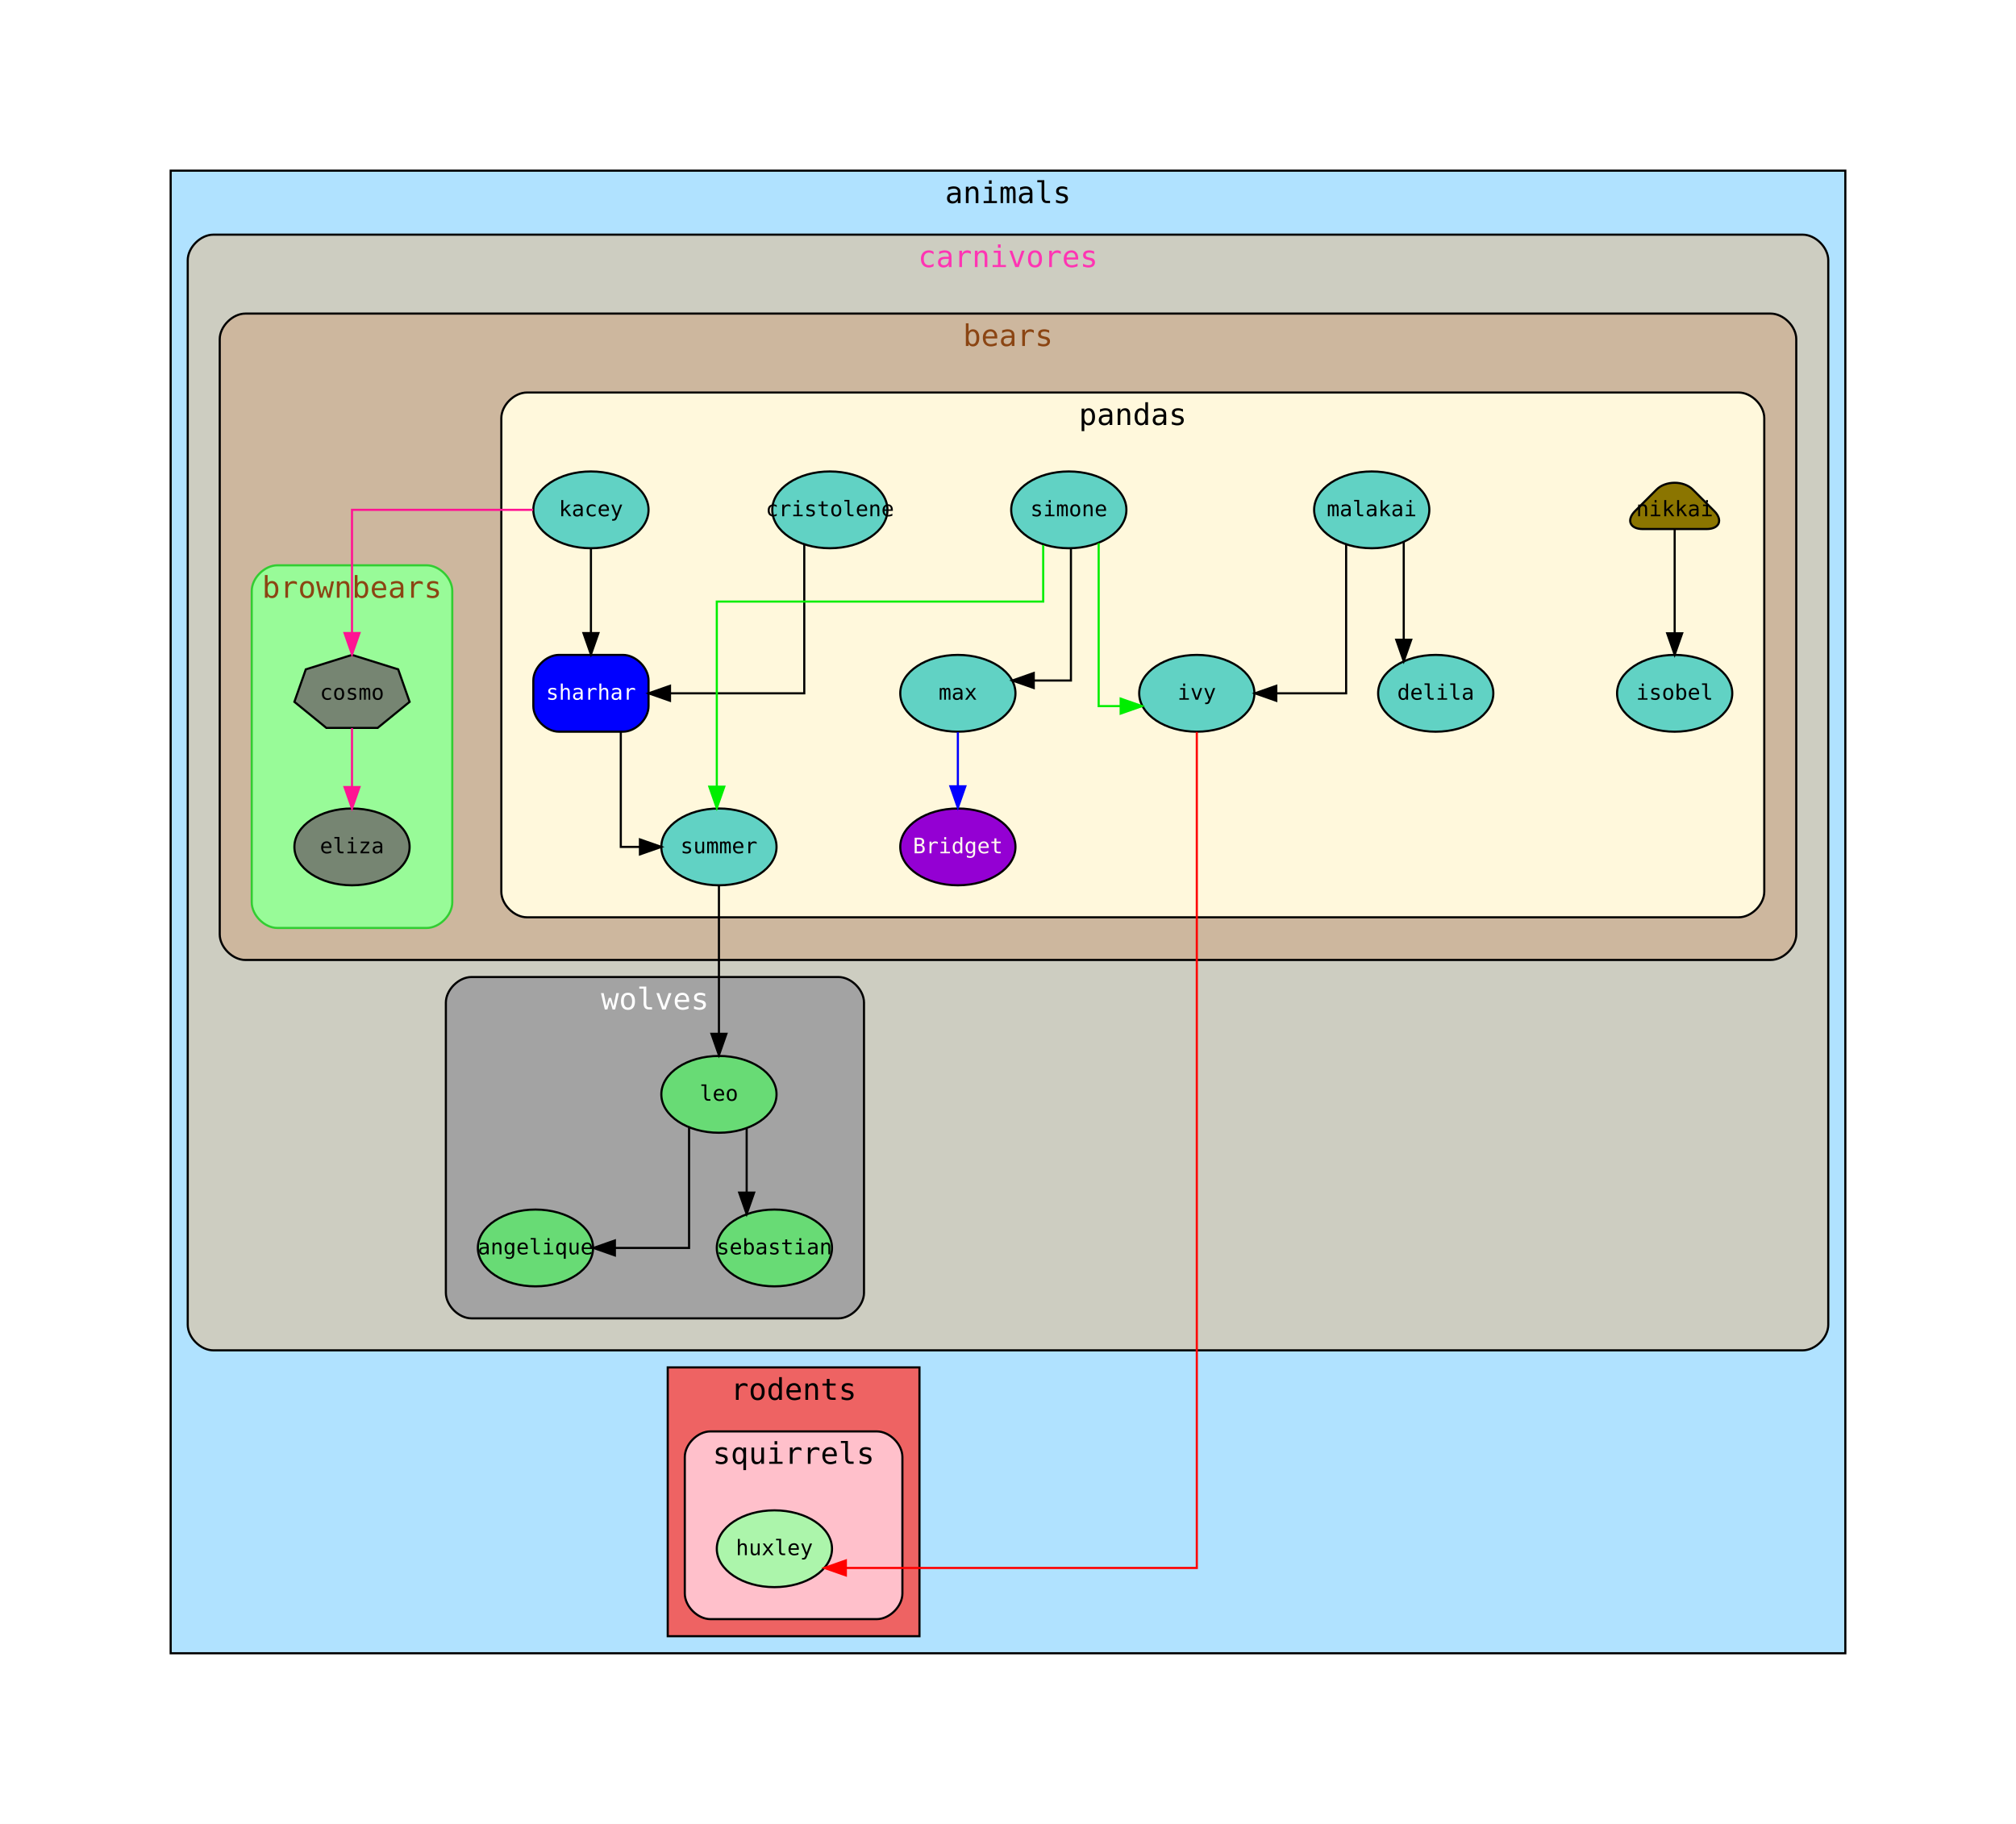
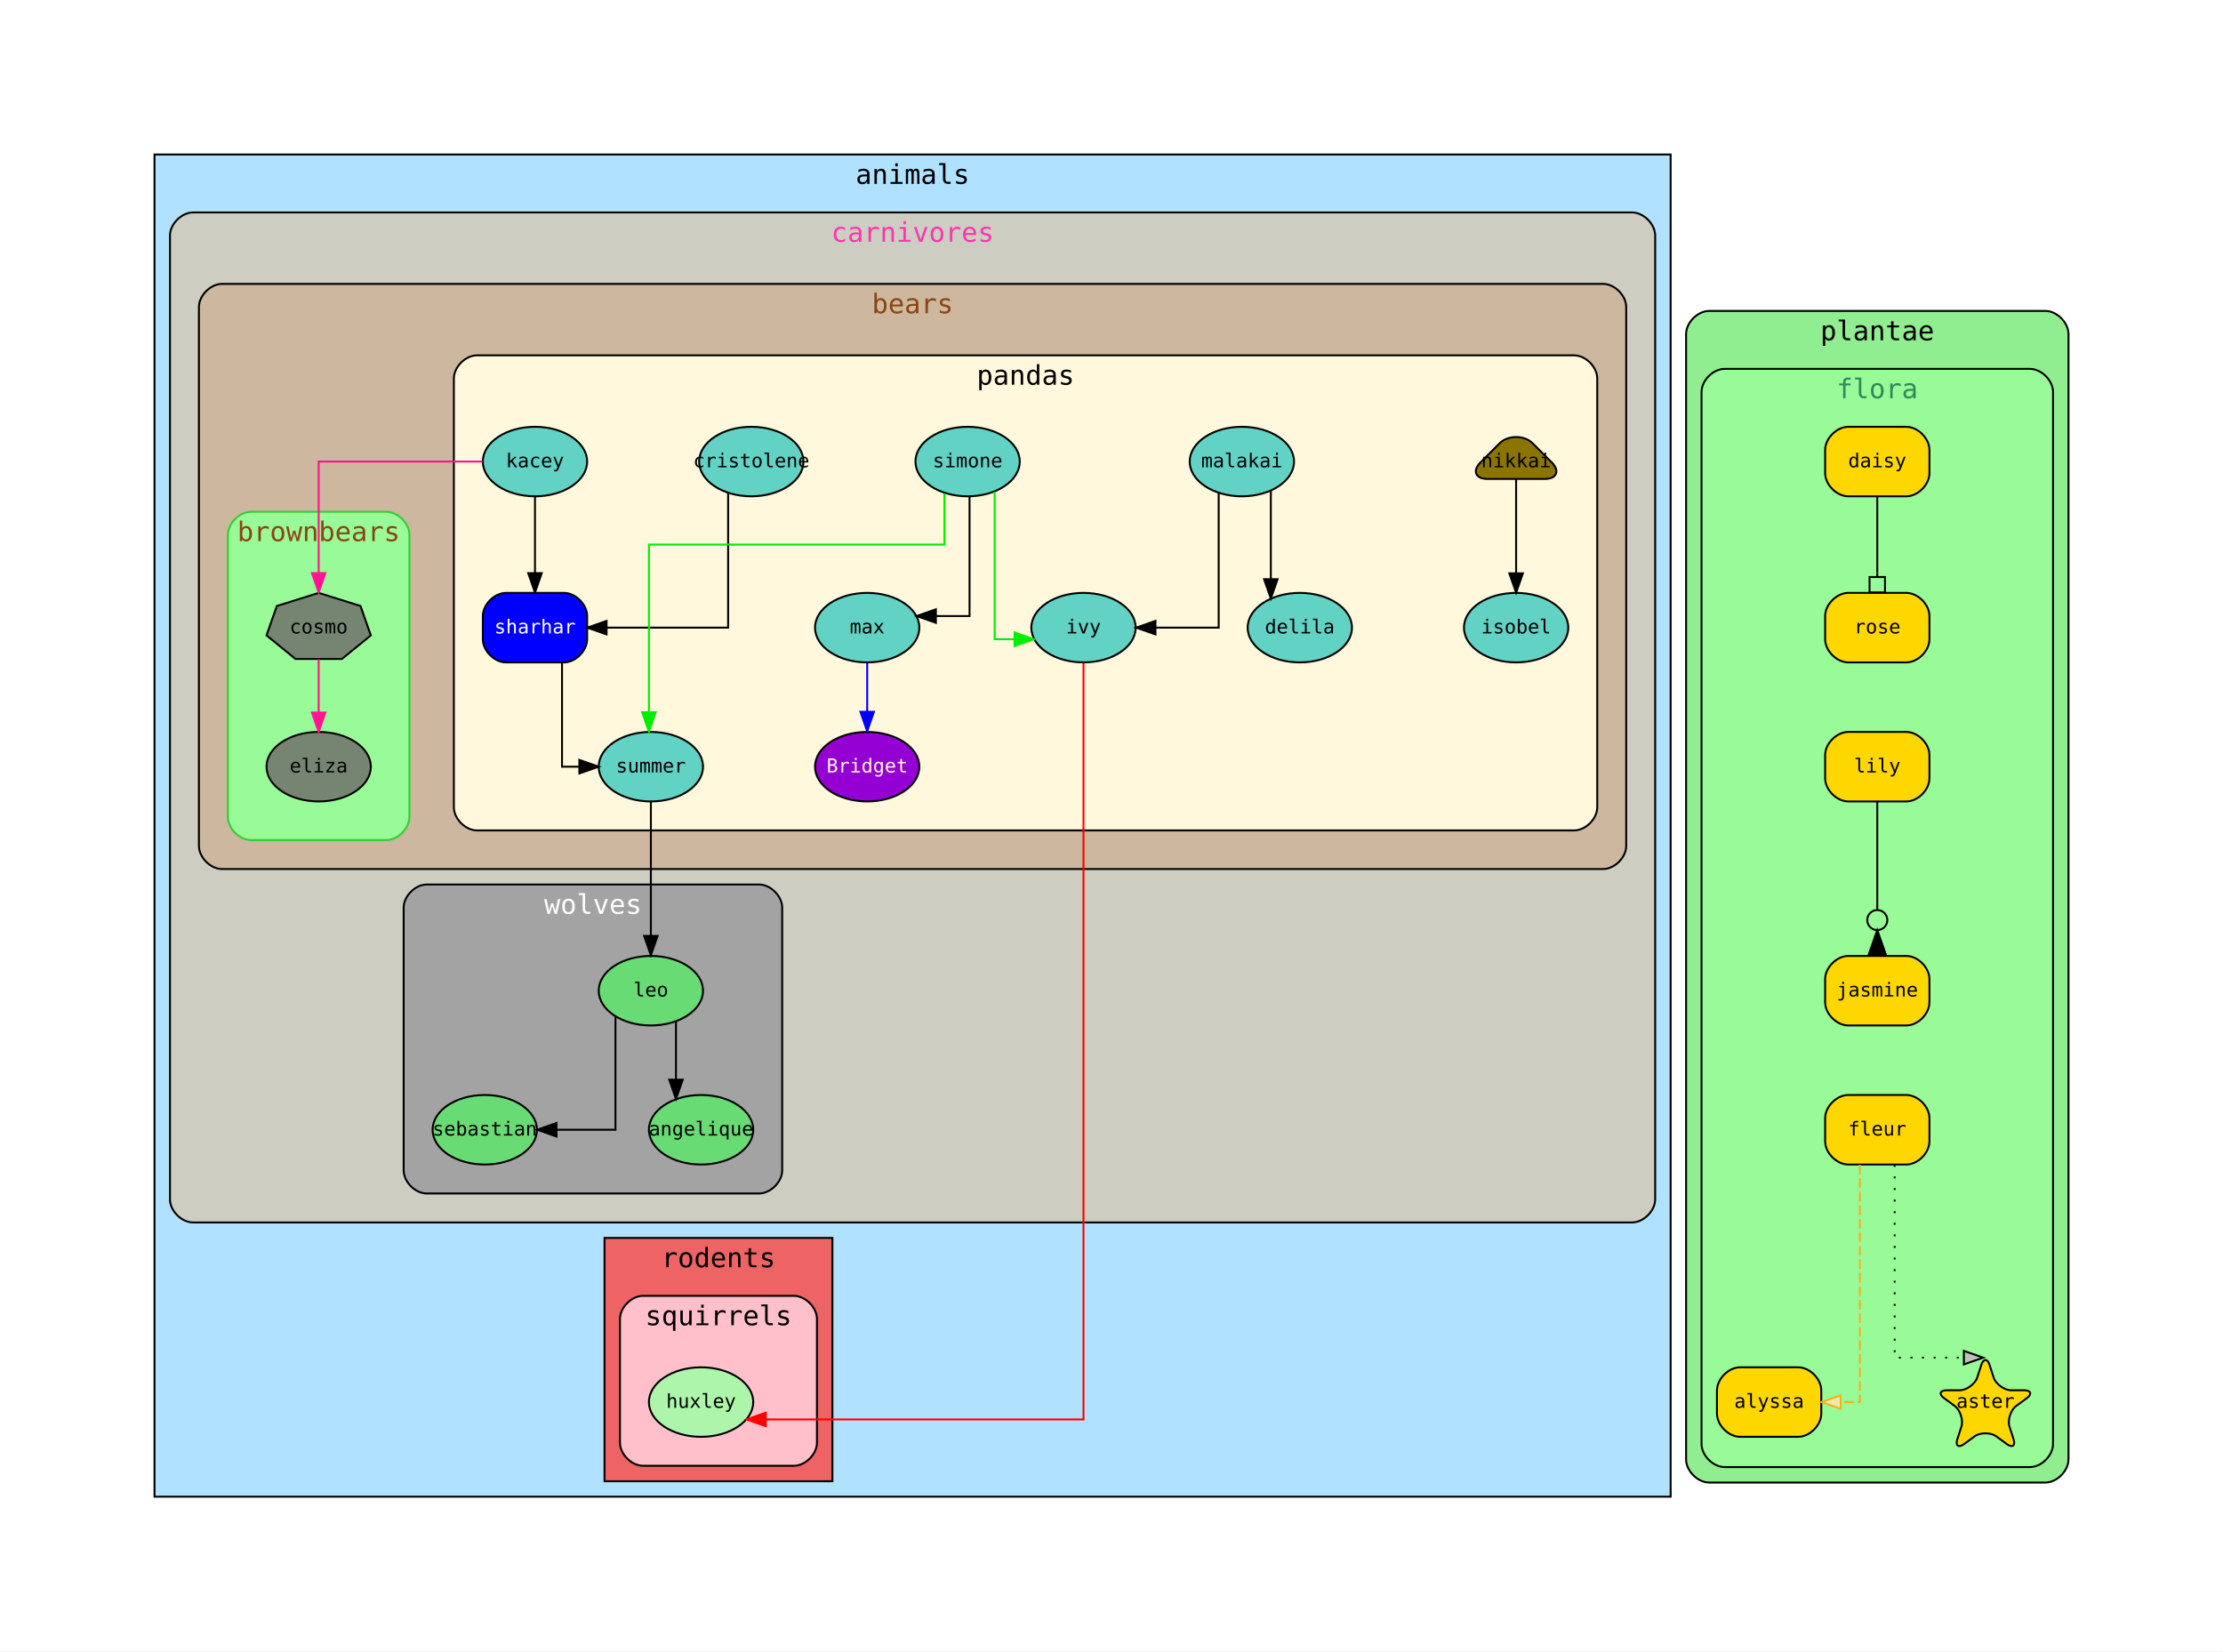
- <svg xmlns="http://www.w3.org/2000/svg" width="945pt" height="855pt" viewBox="0.00 0.00 945.00 855.00">
+ <svg xmlns="http://www.w3.org/2000/svg" width="1151pt" height="855pt" viewBox="0.00 0.00 1151.00 855.00">
  <g id="graph0" class="graph" transform="scale(1 1) rotate(0) translate(72 783)">
-     <polygon fill="#ffffff" stroke="transparent" points="-72,72 -72,-783 873,-783 873,72 -72,72" />
+     <polygon fill="#ffffff" stroke="transparent" points="-72,72 -72,-783 1079,-783 1079,72 -72,72" />
    <g id="clust1" class="cluster">
      <polygon fill="#b0e2ff" stroke="#000000" points="8,-8 8,-703 793,-703 793,-8 8,-8" />
      <text text-anchor="middle" x="400.5" y="-687.8" font-family="Monospace" font-size="14.00" fill="#000000">animals</text>
    </g>
    <g id="clust2" class="cluster">
      <path fill="#cdcdc1" stroke="#000000" d="M28,-150C28,-150 773,-150 773,-150 779,-150 785,-156 785,-162 785,-162 785,-661 785,-661 785,-667 779,-673 773,-673 773,-673 28,-673 28,-673 22,-673 16,-667 16,-661 16,-661 16,-162 16,-162 16,-156 22,-150 28,-150" />
      <text text-anchor="middle" x="400.5" y="-657.8" font-family="Monospace" font-size="14.00" fill="#ff34b3">carnivores</text>
    </g>
    <g id="clust3" class="cluster">
+       <path fill="#cdb79e" stroke="#000000" d="M43,-333C43,-333 758,-333 758,-333 764,-333 770,-339 770,-345 770,-345 770,-624 770,-624 770,-630 764,-636 758,-636 758,-636 43,-636 43,-636 37,-636 31,-630 31,-624 31,-624 31,-345 31,-345 31,-339 37,-333 43,-333" />
+       <text text-anchor="middle" x="400.5" y="-620.8" font-family="Monospace" font-size="14.00" fill="#8b4513">bears</text>
+     </g>
+     <g id="clust4" class="cluster">
+       <path fill="#fff8dc" stroke="#000000" d="M175,-353C175,-353 743,-353 743,-353 749,-353 755,-359 755,-365 755,-365 755,-587 755,-587 755,-593 749,-599 743,-599 743,-599 175,-599 175,-599 169,-599 163,-593 163,-587 163,-587 163,-365 163,-365 163,-359 169,-353 175,-353" />
+       <text text-anchor="middle" x="459" y="-583.8" font-family="Monospace" font-size="14.00" fill="#000000">pandas</text>
+     </g>
+     <g id="clust8" class="cluster">
+       <path fill="#98fb98" stroke="#32cd32" d="M58,-348C58,-348 128,-348 128,-348 134,-348 140,-354 140,-360 140,-360 140,-506 140,-506 140,-512 134,-518 128,-518 128,-518 58,-518 58,-518 52,-518 46,-512 46,-506 46,-506 46,-360 46,-360 46,-354 52,-348 58,-348" />
+       <text text-anchor="middle" x="93" y="-502.8" font-family="Monospace" font-size="14.00" fill="#8b4513">brownbears</text>
+     </g>
+     <g id="clust9" class="cluster">
      <path fill="#a3a3a3" stroke="#000000" d="M149,-165C149,-165 321,-165 321,-165 327,-165 333,-171 333,-177 333,-177 333,-313 333,-313 333,-319 327,-325 321,-325 321,-325 149,-325 149,-325 143,-325 137,-319 137,-313 137,-313 137,-177 137,-177 137,-171 143,-165 149,-165" />
      <text text-anchor="middle" x="235" y="-309.8" font-family="Monospace" font-size="14.00" fill="#ffffff">wolves</text>
-     </g>
-     <g id="clust4" class="cluster">
-       <path fill="#cdb79e" stroke="#000000" d="M43,-333C43,-333 758,-333 758,-333 764,-333 770,-339 770,-345 770,-345 770,-624 770,-624 770,-630 764,-636 758,-636 758,-636 43,-636 43,-636 37,-636 31,-630 31,-624 31,-624 31,-345 31,-345 31,-339 37,-333 43,-333" />
-       <text text-anchor="middle" x="400.5" y="-620.8" font-family="Monospace" font-size="14.00" fill="#8b4513">bears</text>
-     </g>
-     <g id="clust5" class="cluster">
-       <path fill="#98fb98" stroke="#32cd32" d="M58,-348C58,-348 128,-348 128,-348 134,-348 140,-354 140,-360 140,-360 140,-506 140,-506 140,-512 134,-518 128,-518 128,-518 58,-518 58,-518 52,-518 46,-512 46,-506 46,-506 46,-360 46,-360 46,-354 52,-348 58,-348" />
-       <text text-anchor="middle" x="93" y="-502.8" font-family="Monospace" font-size="14.00" fill="#8b4513">brownbears</text>
-     </g>
-     <g id="clust6" class="cluster">
-       <path fill="#fff8dc" stroke="#000000" d="M175,-353C175,-353 743,-353 743,-353 749,-353 755,-359 755,-365 755,-365 755,-587 755,-587 755,-593 749,-599 743,-599 743,-599 175,-599 175,-599 169,-599 163,-593 163,-587 163,-587 163,-365 163,-365 163,-359 169,-353 175,-353" />
-       <text text-anchor="middle" x="459" y="-583.8" font-family="Monospace" font-size="14.00" fill="#000000">pandas</text>
    </g>
    <g id="clust10" class="cluster">
      <polygon fill="#ee6363" stroke="#000000" points="241,-16 241,-142 359,-142 359,-16 241,-16" />
      <text text-anchor="middle" x="300" y="-126.8" font-family="Monospace" font-size="14.00" fill="#000000">rodents</text>
    </g>
    <g id="clust11" class="cluster">
      <path fill="#ffc0cb" stroke="#000000" d="M261,-24C261,-24 339,-24 339,-24 345,-24 351,-30 351,-36 351,-36 351,-100 351,-100 351,-106 345,-112 339,-112 339,-112 261,-112 261,-112 255,-112 249,-106 249,-100 249,-100 249,-36 249,-36 249,-30 255,-24 261,-24" />
      <text text-anchor="middle" x="300" y="-96.8" font-family="Monospace" font-size="14.00" fill="#000000">squirrels</text>
    </g>
+     <g id="clust12" class="cluster">
+       <path fill="#90ee90" stroke="#000000" d="M813,-15.322C813,-15.322 987,-15.322 987,-15.322 993,-15.322 999,-21.322 999,-27.322 999,-27.322 999,-610 999,-610 999,-616 993,-622 987,-622 987,-622 813,-622 813,-622 807,-622 801,-616 801,-610 801,-610 801,-27.322 801,-27.322 801,-21.322 807,-15.322 813,-15.322" />
+       <text text-anchor="middle" x="900" y="-606.8" font-family="Monospace" font-size="14.00" fill="#000000">plantae</text>
+     </g>
+     <g id="clust13" class="cluster">
+       <path fill="#98fb98" stroke="#000000" d="M821,-23.322C821,-23.322 979,-23.322 979,-23.322 985,-23.322 991,-29.322 991,-35.322 991,-35.322 991,-580 991,-580 991,-586 985,-592 979,-592 979,-592 821,-592 821,-592 815,-592 809,-586 809,-580 809,-580 809,-35.322 809,-35.322 809,-29.322 815,-23.322 821,-23.322" />
+       <text text-anchor="middle" x="900" y="-576.8" font-family="Monospace" font-size="14.00" fill="#2e8b57">flora</text>
+     </g>
    <g id="node1" class="node">
      <ellipse fill="#61d2c4" stroke="#000000" cx="601" cy="-458" rx="27" ry="18" />
      <text text-anchor="middle" x="601" y="-455" font-family="Monospace" font-size="10.00" fill="#000000">delila</text>
    </g>
    <g id="node2" class="node">
      <ellipse fill="#acf5ab" stroke="#000000" cx="291" cy="-57" rx="27" ry="18" />
      <text text-anchor="middle" x="291" y="-54" font-family="Monospace" font-size="10.00" fill="#000000">huxley</text>
    </g>
    <g id="node3" class="node">
      <ellipse fill="#61d2c4" stroke="#000000" cx="317" cy="-544" rx="27" ry="18" />
      <text text-anchor="middle" x="317" y="-541" font-family="Monospace" font-size="10.00" fill="#000000">cristolene</text>
    </g>
    <g id="node12" class="node">
      <path fill="#0000ff" stroke="#000000" d="M220,-476C220,-476 190,-476 190,-476 184,-476 178,-470 178,-464 178,-464 178,-452 178,-452 178,-446 184,-440 190,-440 190,-440 220,-440 220,-440 226,-440 232,-446 232,-452 232,-452 232,-464 232,-464 232,-470 226,-476 220,-476" />
      <text text-anchor="middle" x="205" y="-455" font-family="Monospace" font-size="10.00" fill="#ffffff">sharhar</text>
    </g>
    <g id="edge2" class="edge">
      <path fill="none" stroke="#000000" d="M305,-527.824C305,-502.912 305,-458 305,-458 305,-458 242.061,-458 242.061,-458" />
      <polygon fill="#000000" stroke="#000000" points="242.061,-454.5 232.061,-458 242.061,-461.5 242.061,-454.5" />
    </g>
    <g id="node4" class="node">
      <path fill="#8b7500" stroke="#000000" d="M704.515,-553.515C704.515,-553.515 694.485,-543.485 694.485,-543.485 690.243,-539.243 692,-535 698,-535 698,-535 728,-535 728,-535 734,-535 735.757,-539.243 731.515,-543.485 731.515,-543.485 721.485,-553.515 721.485,-553.515 717.243,-557.757 708.757,-557.757 704.515,-553.515" />
      <text text-anchor="middle" x="713" y="-541" font-family="Monospace" font-size="10.00" fill="#000000">nikkai</text>
    </g>
    <g id="node13" class="node">
      <ellipse fill="#61d2c4" stroke="#000000" cx="713" cy="-458" rx="27" ry="18" />
      <text text-anchor="middle" x="713" y="-455" font-family="Monospace" font-size="10.00" fill="#000000">isobel</text>
    </g>
-     <g id="edge3" class="edge">
+     <g id="edge4" class="edge">
      <path fill="none" stroke="#000000" d="M713,-534.797C713,-534.797 713,-486.114 713,-486.114" />
      <polygon fill="#000000" stroke="#000000" points="716.5,-486.114 713,-476.114 709.5,-486.114 716.5,-486.114" />
    </g>
    <g id="node5" class="node">
      <ellipse fill="#768572" stroke="#000000" cx="93" cy="-386" rx="27" ry="18" />
      <text text-anchor="middle" x="93" y="-383" font-family="Monospace" font-size="10.00" fill="#000000">eliza</text>
    </g>
    <g id="node6" class="node">
      <ellipse fill="#61d2c4" stroke="#000000" cx="571" cy="-544" rx="27" ry="18" />
      <text text-anchor="middle" x="571" y="-541" font-family="Monospace" font-size="10.00" fill="#000000">malakai</text>
    </g>
-     <g id="edge5" class="edge">
+     <g id="edge6" class="edge">
      <path fill="none" stroke="#000000" d="M586,-529.02C586,-529.02 586,-483.097 586,-483.097" />
      <polygon fill="#000000" stroke="#000000" points="589.5,-483.097 586,-473.097 582.5,-483.097 589.5,-483.097" />
    </g>
    <g id="node18" class="node">
      <ellipse fill="#61d2c4" stroke="#000000" cx="489" cy="-458" rx="27" ry="18" />
      <text text-anchor="middle" x="489" y="-455" font-family="Monospace" font-size="10.00" fill="#000000">ivy</text>
    </g>
-     <g id="edge6" class="edge">
+     <g id="edge7" class="edge">
      <path fill="none" stroke="#000000" d="M559,-527.824C559,-502.912 559,-458 559,-458 559,-458 526.264,-458 526.264,-458" />
      <polygon fill="#000000" stroke="#000000" points="526.264,-454.5 516.264,-458 526.264,-461.5 526.264,-454.5" />
    </g>
    <g id="node7" class="node">
      <ellipse fill="#61d2c4" stroke="#000000" cx="377" cy="-458" rx="27" ry="18" />
      <text text-anchor="middle" x="377" y="-455" font-family="Monospace" font-size="10.00" fill="#000000">max</text>
    </g>
    <g id="node8" class="node">
      <ellipse fill="#9400d3" stroke="#000000" cx="377" cy="-386" rx="27" ry="18" />
      <text text-anchor="middle" x="377" y="-383" font-family="Monospace" font-size="10.00" fill="#fffaf0">Bridget</text>
    </g>
-     <g id="edge7" class="edge">
+     <g id="edge8" class="edge">
      <path fill="none" stroke="#0000ff" d="M377,-439.831C377,-439.831 377,-414.413 377,-414.413" />
      <polygon fill="#0000ff" stroke="#0000ff" points="380.5,-414.413 377,-404.413 373.5,-414.413 380.5,-414.413" />
    </g>
    <g id="node9" class="node">
      <ellipse fill="#61d2c4" stroke="#000000" cx="429" cy="-544" rx="27" ry="18" />
      <text text-anchor="middle" x="429" y="-541" font-family="Monospace" font-size="10.00" fill="#000000">simone</text>
    </g>
-     <g id="edge9" class="edge">
+     <g id="edge10" class="edge">
      <path fill="none" stroke="#000000" d="M430,-525.847C430,-502.243 430,-464 430,-464 430,-464 412.568,-464 412.568,-464" />
      <polygon fill="#000000" stroke="#000000" points="412.569,-460.5 402.568,-464 412.568,-467.5 412.569,-460.5" />
    </g>
    <g id="node17" class="node">
      <ellipse fill="#61d2c4" stroke="#000000" cx="265" cy="-386" rx="27" ry="18" />
      <text text-anchor="middle" x="265" y="-383" font-family="Monospace" font-size="10.00" fill="#000000">summer</text>
    </g>
-     <g id="edge10" class="edge">
+     <g id="edge11" class="edge">
      <path fill="none" stroke="#00ee00" d="M417,-527.498C417,-515.372 417,-501 417,-501 417,-501 264,-501 264,-501 264,-501 264,-414.222 264,-414.222" />
      <polygon fill="#00ee00" stroke="#00ee00" points="267.5,-414.222 264,-404.222 260.5,-414.222 267.5,-414.222" />
    </g>
-     <g id="edge11" class="edge">
+     <g id="edge12" class="edge">
      <path fill="none" stroke="#00ee00" d="M443,-528.394C443,-502.145 443,-452 443,-452 443,-452 453.31,-452 453.31,-452" />
      <polygon fill="#00ee00" stroke="#00ee00" points="453.31,-455.5 463.31,-452 453.31,-448.5 453.31,-455.5" />
    </g>
    <g id="node10" class="node">
      <polygon fill="#768572" stroke="#000000" points="120,-453.995 114.652,-469.223 93,-476 71.348,-469.223 66,-453.995 80.984,-441.783 105.016,-441.783 120,-453.995" />
      <text text-anchor="middle" x="93" y="-455" font-family="Monospace" font-size="10.00" fill="#000000">cosmo</text>
    </g>
-     <g id="edge12" class="edge">
+     <g id="edge13" class="edge">
      <path fill="none" stroke="#ff1493" d="M93,-441.662C93,-441.662 93,-414.042 93,-414.042" />
      <polygon fill="#ff1493" stroke="#ff1493" points="96.5,-414.042 93,-404.042 89.5,-414.042 96.5,-414.042" />
    </g>
    <g id="node11" class="node">
-       <ellipse fill="#68db75" stroke="#000000" cx="179" cy="-198" rx="27" ry="18" />
-       <text text-anchor="middle" x="179" y="-195" font-family="Monospace" font-size="10.00" fill="#000000">angelique</text>
-     </g>
-     <g id="edge14" class="edge">
+       <ellipse fill="#68db75" stroke="#000000" cx="291" cy="-198" rx="27" ry="18" />
+       <text text-anchor="middle" x="291" y="-195" font-family="Monospace" font-size="10.00" fill="#000000">angelique</text>
+     </g>
+     <g id="edge15" class="edge">
      <path fill="none" stroke="#000000" d="M219,-439.831C219,-418.502 219,-386 219,-386 219,-386 227.976,-386 227.976,-386" />
      <polygon fill="#000000" stroke="#000000" points="227.976,-389.5 237.976,-386 227.976,-382.5 227.976,-389.5" />
    </g>
    <g id="node14" class="node">
-       <ellipse fill="#68db75" stroke="#000000" cx="291" cy="-198" rx="27" ry="18" />
-       <text text-anchor="middle" x="291" y="-195" font-family="Monospace" font-size="10.00" fill="#000000">sebastian</text>
+       <ellipse fill="#68db75" stroke="#000000" cx="179" cy="-198" rx="27" ry="18" />
+       <text text-anchor="middle" x="179" y="-195" font-family="Monospace" font-size="10.00" fill="#000000">sebastian</text>
    </g>
    <g id="node15" class="node">
      <ellipse fill="#61d2c4" stroke="#000000" cx="205" cy="-544" rx="27" ry="18" />
      <text text-anchor="middle" x="205" y="-541" font-family="Monospace" font-size="10.00" fill="#000000">kacey</text>
    </g>
-     <g id="edge16" class="edge">
+     <g id="edge20" class="edge">
      <path fill="none" stroke="#ff1493" d="M177.888,-544C144.741,-544 93,-544 93,-544 93,-544 93,-486.238 93,-486.238" />
      <polygon fill="#ff1493" stroke="#ff1493" points="96.5,-486.238 93,-476.238 89.5,-486.238 96.5,-486.238" />
    </g>
-     <g id="edge17" class="edge">
+     <g id="edge21" class="edge">
      <path fill="none" stroke="#000000" d="M205,-525.762C205,-525.762 205,-486.212 205,-486.212" />
      <polygon fill="#000000" stroke="#000000" points="208.5,-486.212 205,-476.212 201.5,-486.212 208.5,-486.212" />
    </g>
    <g id="node16" class="node">
      <ellipse fill="#68db75" stroke="#000000" cx="265" cy="-270" rx="27" ry="18" />
      <text text-anchor="middle" x="265" y="-267" font-family="Monospace" font-size="10.00" fill="#000000">leo</text>
    </g>
-     <g id="edge18" class="edge">
-       <path fill="none" stroke="#000000" d="M251,-254.377C251,-233.201 251,-198 251,-198 251,-198 216.22,-198 216.22,-198" />
-       <polygon fill="#000000" stroke="#000000" points="216.22,-194.5 206.22,-198 216.22,-201.5 216.22,-194.5" />
-     </g>
-     <g id="edge19" class="edge">
+     <g id="edge23" class="edge">
      <path fill="none" stroke="#000000" d="M278,-254.021C278,-254.021 278,-223.935 278,-223.935" />
      <polygon fill="#000000" stroke="#000000" points="281.5,-223.934 278,-213.935 274.5,-223.935 281.5,-223.934" />
    </g>
-     <g id="edge21" class="edge">
+     <g id="edge24" class="edge">
+       <path fill="none" stroke="#000000" d="M246.667,-256.457C246.667,-235.601 246.667,-198 246.667,-198 246.667,-198 216.133,-198 216.133,-198" />
+       <polygon fill="#000000" stroke="#000000" points="216.133,-194.5 206.133,-198 216.133,-201.5 216.133,-194.5" />
+     </g>
+     <g id="edge27" class="edge">
      <path fill="none" stroke="#000000" d="M265,-367.875C265,-367.875 265,-298.38 265,-298.38" />
      <polygon fill="#000000" stroke="#000000" points="268.5,-298.38 265,-288.38 261.5,-298.381 268.5,-298.38" />
    </g>
-     <g id="edge22" class="edge">
+     <g id="edge28" class="edge">
      <path fill="none" stroke="#ff0000" d="M489,-439.854C489,-360.506 489,-48 489,-48 489,-48 324.491,-48 324.491,-48" />
      <polygon fill="#ff0000" stroke="#ff0000" points="324.491,-44.5 314.491,-48 324.491,-51.5 324.491,-44.5" />
    </g>
+     <g id="node19" class="node">
+       <path fill="#ffd700" stroke="#000000" d="M976.125,-63.104C976.125,-63.104 969.249,-63.104 969.249,-63.104 965.812,-63.104 961.318,-66.376 960.263,-69.647 960.263,-69.647 958.111,-76.315 958.111,-76.315 957.056,-79.587 954.944,-79.587 953.889,-76.315 953.889,-76.315 951.737,-69.647 951.737,-69.647 950.682,-66.376 946.188,-63.104 942.751,-63.104 942.751,-63.104 935.875,-63.104 935.875,-63.104 932.438,-63.104 931.774,-61.075 934.549,-59.045 934.549,-59.045 940.138,-54.955 940.138,-54.955 942.913,-52.925 944.631,-47.624 943.576,-44.352 943.576,-44.352 941.424,-37.685 941.424,-37.685 940.369,-34.413 942.087,-33.172 944.862,-35.201 944.862,-35.201 950.451,-39.291 950.451,-39.291 953.226,-41.321 958.774,-41.321 961.549,-39.291 961.549,-39.291 967.138,-35.201 967.138,-35.201 969.913,-33.172 971.631,-34.413 970.576,-37.685 970.576,-37.685 968.424,-44.352 968.424,-44.352 967.369,-47.624 969.087,-52.925 971.862,-54.955 971.862,-54.955 977.451,-59.045 977.451,-59.045 980.226,-61.075 979.562,-63.104 976.125,-63.104" />
+       <text text-anchor="middle" x="956" y="-54" font-family="Monospace" font-size="10.00" fill="#000000">aster</text>
+     </g>
+     <g id="node20" class="node">
+       <path fill="#ffd700" stroke="#000000" d="M915,-288C915,-288 885,-288 885,-288 879,-288 873,-282 873,-276 873,-276 873,-264 873,-264 873,-258 879,-252 885,-252 885,-252 915,-252 915,-252 921,-252 927,-258 927,-264 927,-264 927,-276 927,-276 927,-282 921,-288 915,-288" />
+       <text text-anchor="middle" x="900" y="-267" font-family="Monospace" font-size="10.00" fill="#000000">jasmine</text>
+     </g>
+     <g id="node21" class="node">
+       <path fill="#ffd700" stroke="#000000" d="M915,-216C915,-216 885,-216 885,-216 879,-216 873,-210 873,-204 873,-204 873,-192 873,-192 873,-186 879,-180 885,-180 885,-180 915,-180 915,-180 921,-180 927,-186 927,-192 927,-192 927,-204 927,-204 927,-210 921,-216 915,-216" />
+       <text text-anchor="middle" x="900" y="-195" font-family="Monospace" font-size="10.00" fill="#000000">fleur</text>
+     </g>
+     <g id="edge16" class="edge">
+       <path fill="none" stroke="#000000" stroke-dasharray="1,5" d="M909,-179.821C909,-146.721 909,-80 909,-80 909,-80 944.838,-80 944.838,-80" />
+       <polygon fill="#c0c0c0" stroke="#000000" points="944.838,-83.5 954.838,-80 944.838,-76.5 944.838,-83.5" />
+     </g>
+     <g id="node22" class="node">
+       <path fill="#ffd700" stroke="#000000" d="M859,-75C859,-75 829,-75 829,-75 823,-75 817,-69 817,-63 817,-63 817,-51 817,-51 817,-45 823,-39 829,-39 829,-39 859,-39 859,-39 865,-39 871,-45 871,-51 871,-51 871,-63 871,-63 871,-69 865,-75 859,-75" />
+       <text text-anchor="middle" x="844" y="-54" font-family="Monospace" font-size="10.00" fill="#000000">alyssa</text>
+     </g>
+     <g id="edge17" class="edge">
+       <path fill="none" stroke="#eeb422" stroke-dasharray="5,2" d="M891,-179.855C891,-141.774 891,-57 891,-57 891,-57 881.068,-57 881.068,-57" />
+       <polygon fill="#eee8aa" stroke="#eeb422" points="881.068,-53.5 871.068,-57 881.068,-60.5 881.068,-53.5" />
+     </g>
+     <g id="node23" class="node">
+       <path fill="#ffd700" stroke="#000000" d="M915,-476C915,-476 885,-476 885,-476 879,-476 873,-470 873,-464 873,-464 873,-452 873,-452 873,-446 879,-440 885,-440 885,-440 915,-440 915,-440 921,-440 927,-446 927,-452 927,-452 927,-464 927,-464 927,-470 921,-476 915,-476" />
+       <text text-anchor="middle" x="900" y="-455" font-family="Monospace" font-size="10.00" fill="#000000">rose</text>
+     </g>
+     <g id="node24" class="node">
+       <path fill="#ffd700" stroke="#000000" d="M915,-404C915,-404 885,-404 885,-404 879,-404 873,-398 873,-392 873,-392 873,-380 873,-380 873,-374 879,-368 885,-368 885,-368 915,-368 915,-368 921,-368 927,-374 927,-380 927,-380 927,-392 927,-392 927,-398 921,-404 915,-404" />
+       <text text-anchor="middle" x="900" y="-383" font-family="Monospace" font-size="10.00" fill="#000000">lily</text>
+     </g>
+     <g id="edge22" class="edge">
+       <path fill="none" stroke="#000000" d="M900,-367.875C900,-367.875 900,-311.781 900,-311.781" />
+       <polygon fill="#000000" stroke="#000000" points="904.55,-288.38 900,-301.38 895.45,-288.381 904.55,-288.38" />
+       <ellipse fill="none" stroke="#000000" cx="900" cy="-306.58" rx="5.2" ry="5.2" />
+     </g>
+     <g id="node25" class="node">
+       <path fill="#ffd700" stroke="#000000" d="M915,-562C915,-562 885,-562 885,-562 879,-562 873,-556 873,-550 873,-550 873,-538 873,-538 873,-532 879,-526 885,-526 885,-526 915,-526 915,-526 921,-526 927,-532 927,-538 927,-538 927,-550 927,-550 927,-556 921,-562 915,-562" />
+       <text text-anchor="middle" x="900" y="-541" font-family="Monospace" font-size="10.00" fill="#000000">daisy</text>
+     </g>
+     <g id="edge25" class="edge">
+       <path fill="none" stroke="#000000" d="M900,-525.762C900,-525.762 900,-486.212 900,-486.212" />
+       <polygon fill="none" stroke="#000000" points="896,-476.212 904,-476.212 904,-484.212 896,-484.212 896,-476.212" />
+       <polyline fill="none" stroke="#000000" points="900,-484.212 900,-486.212 " />
+     </g>
  </g>
</svg>
